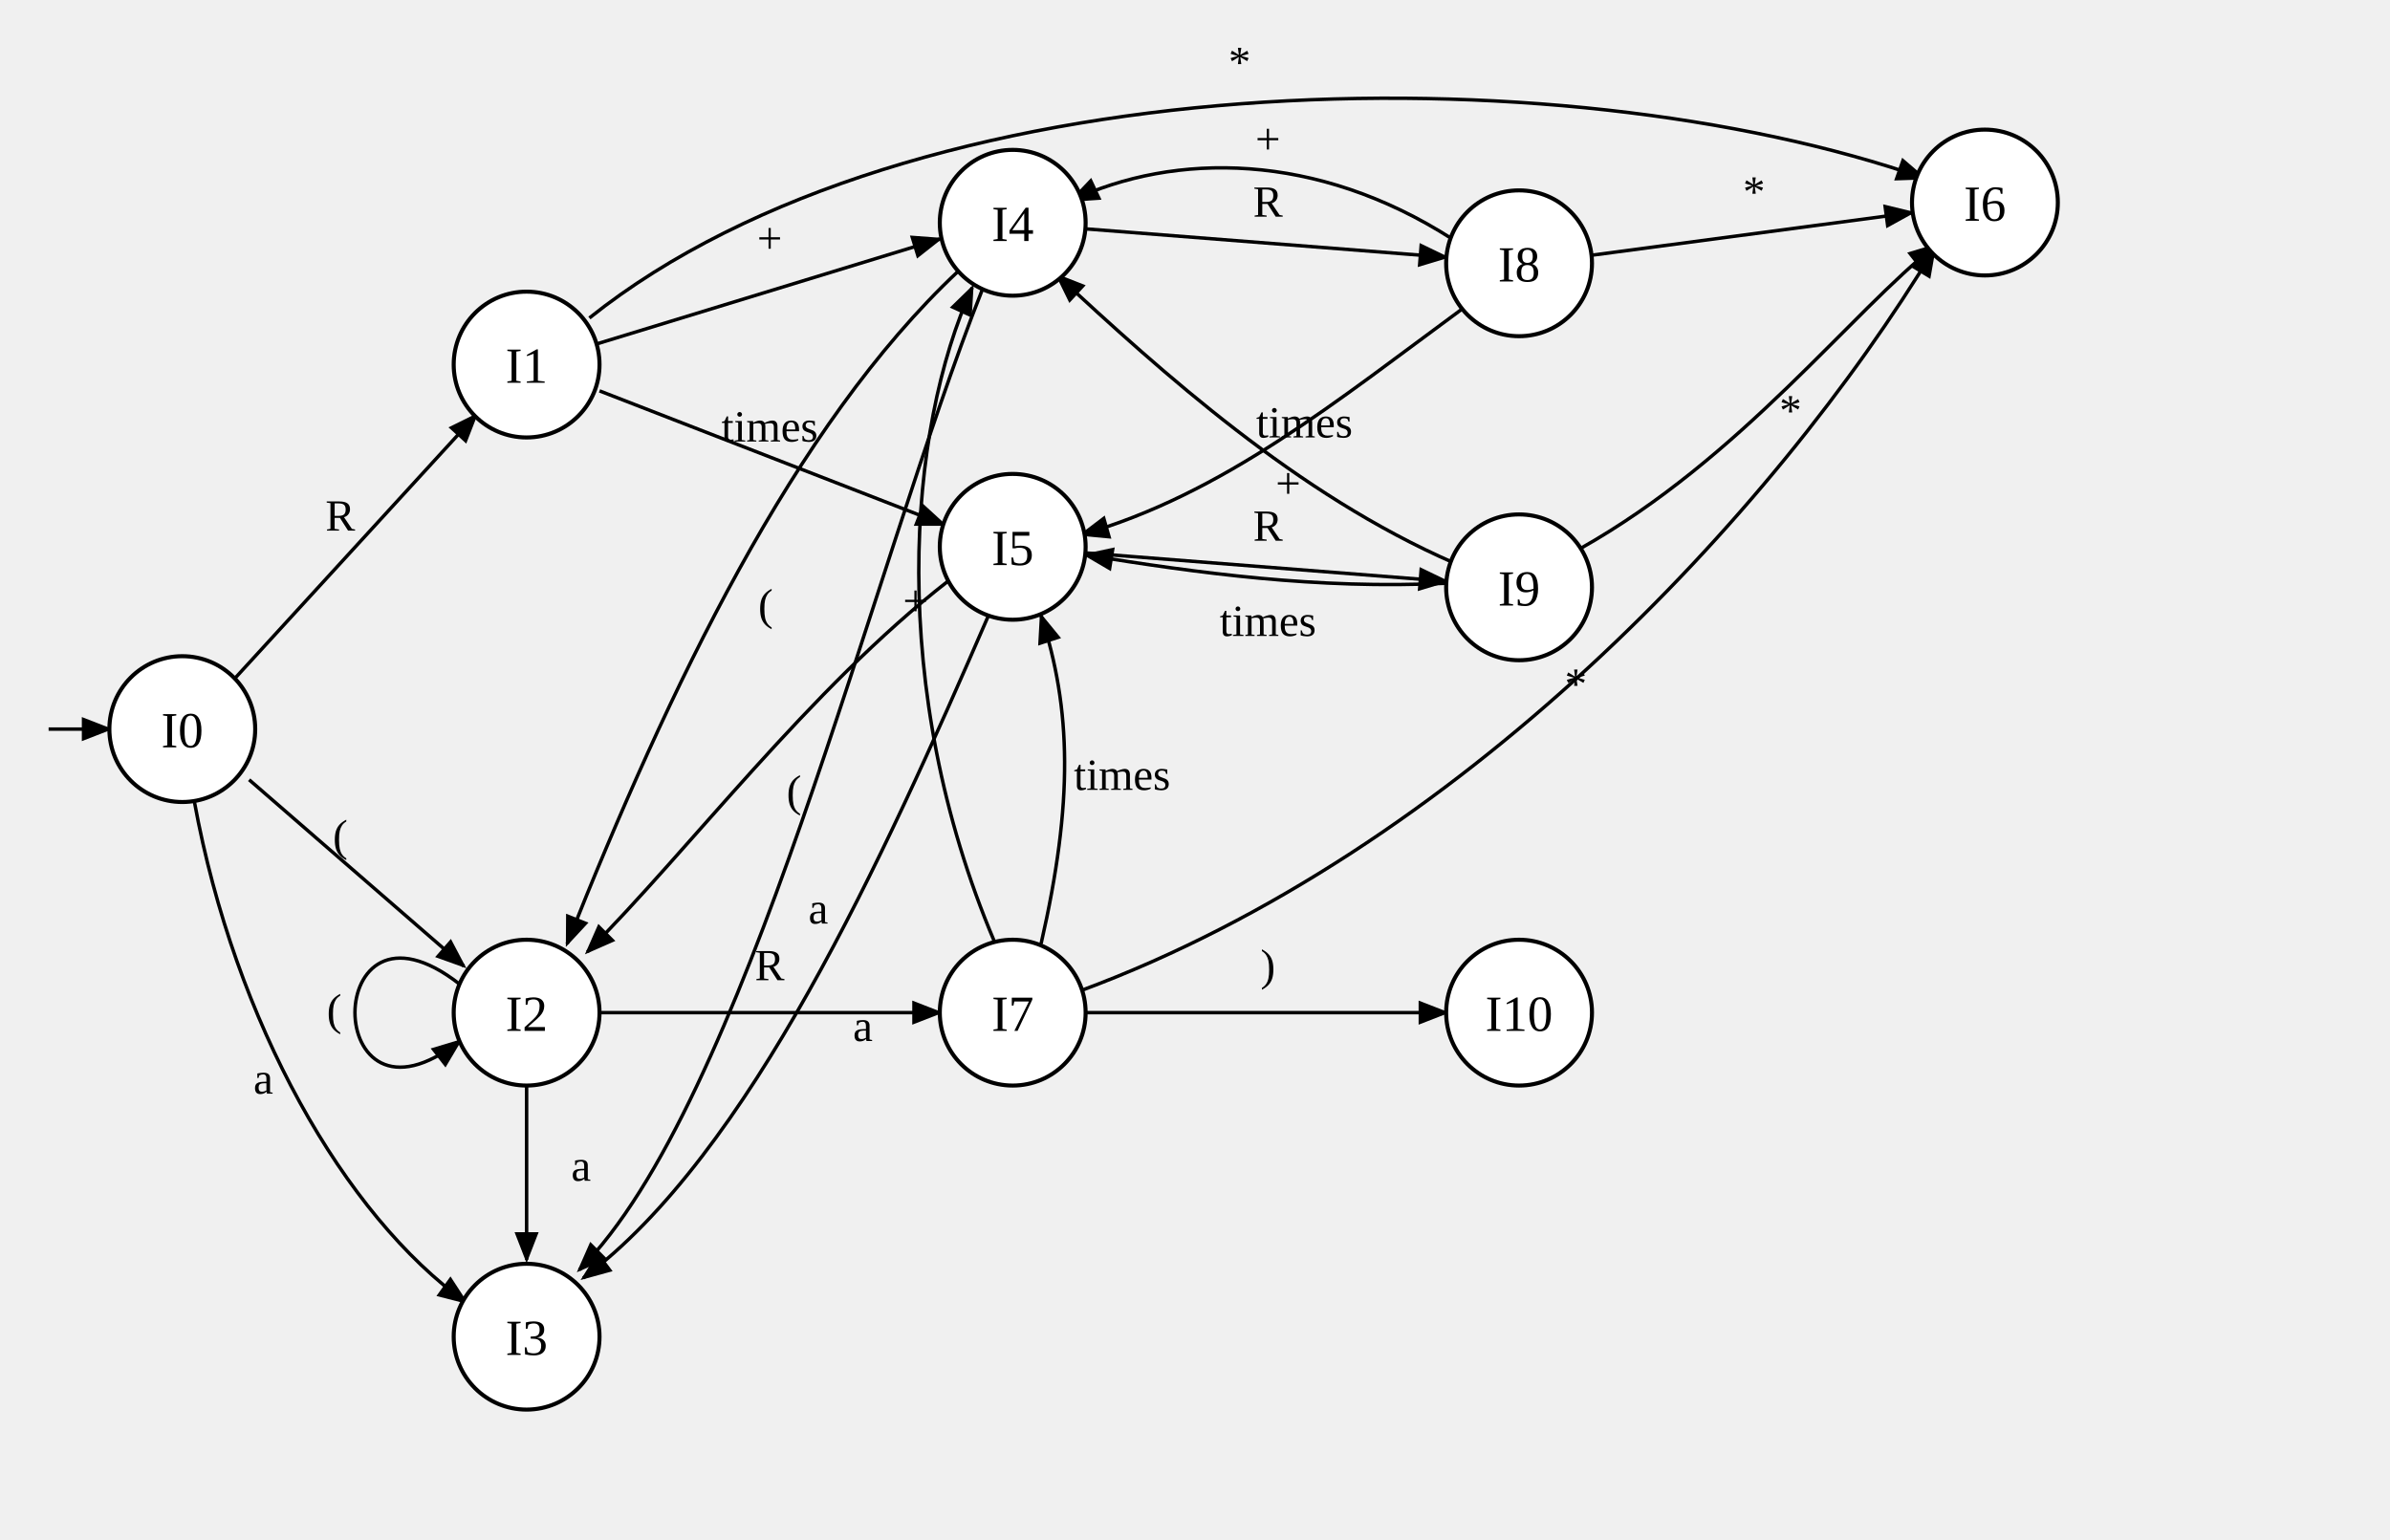
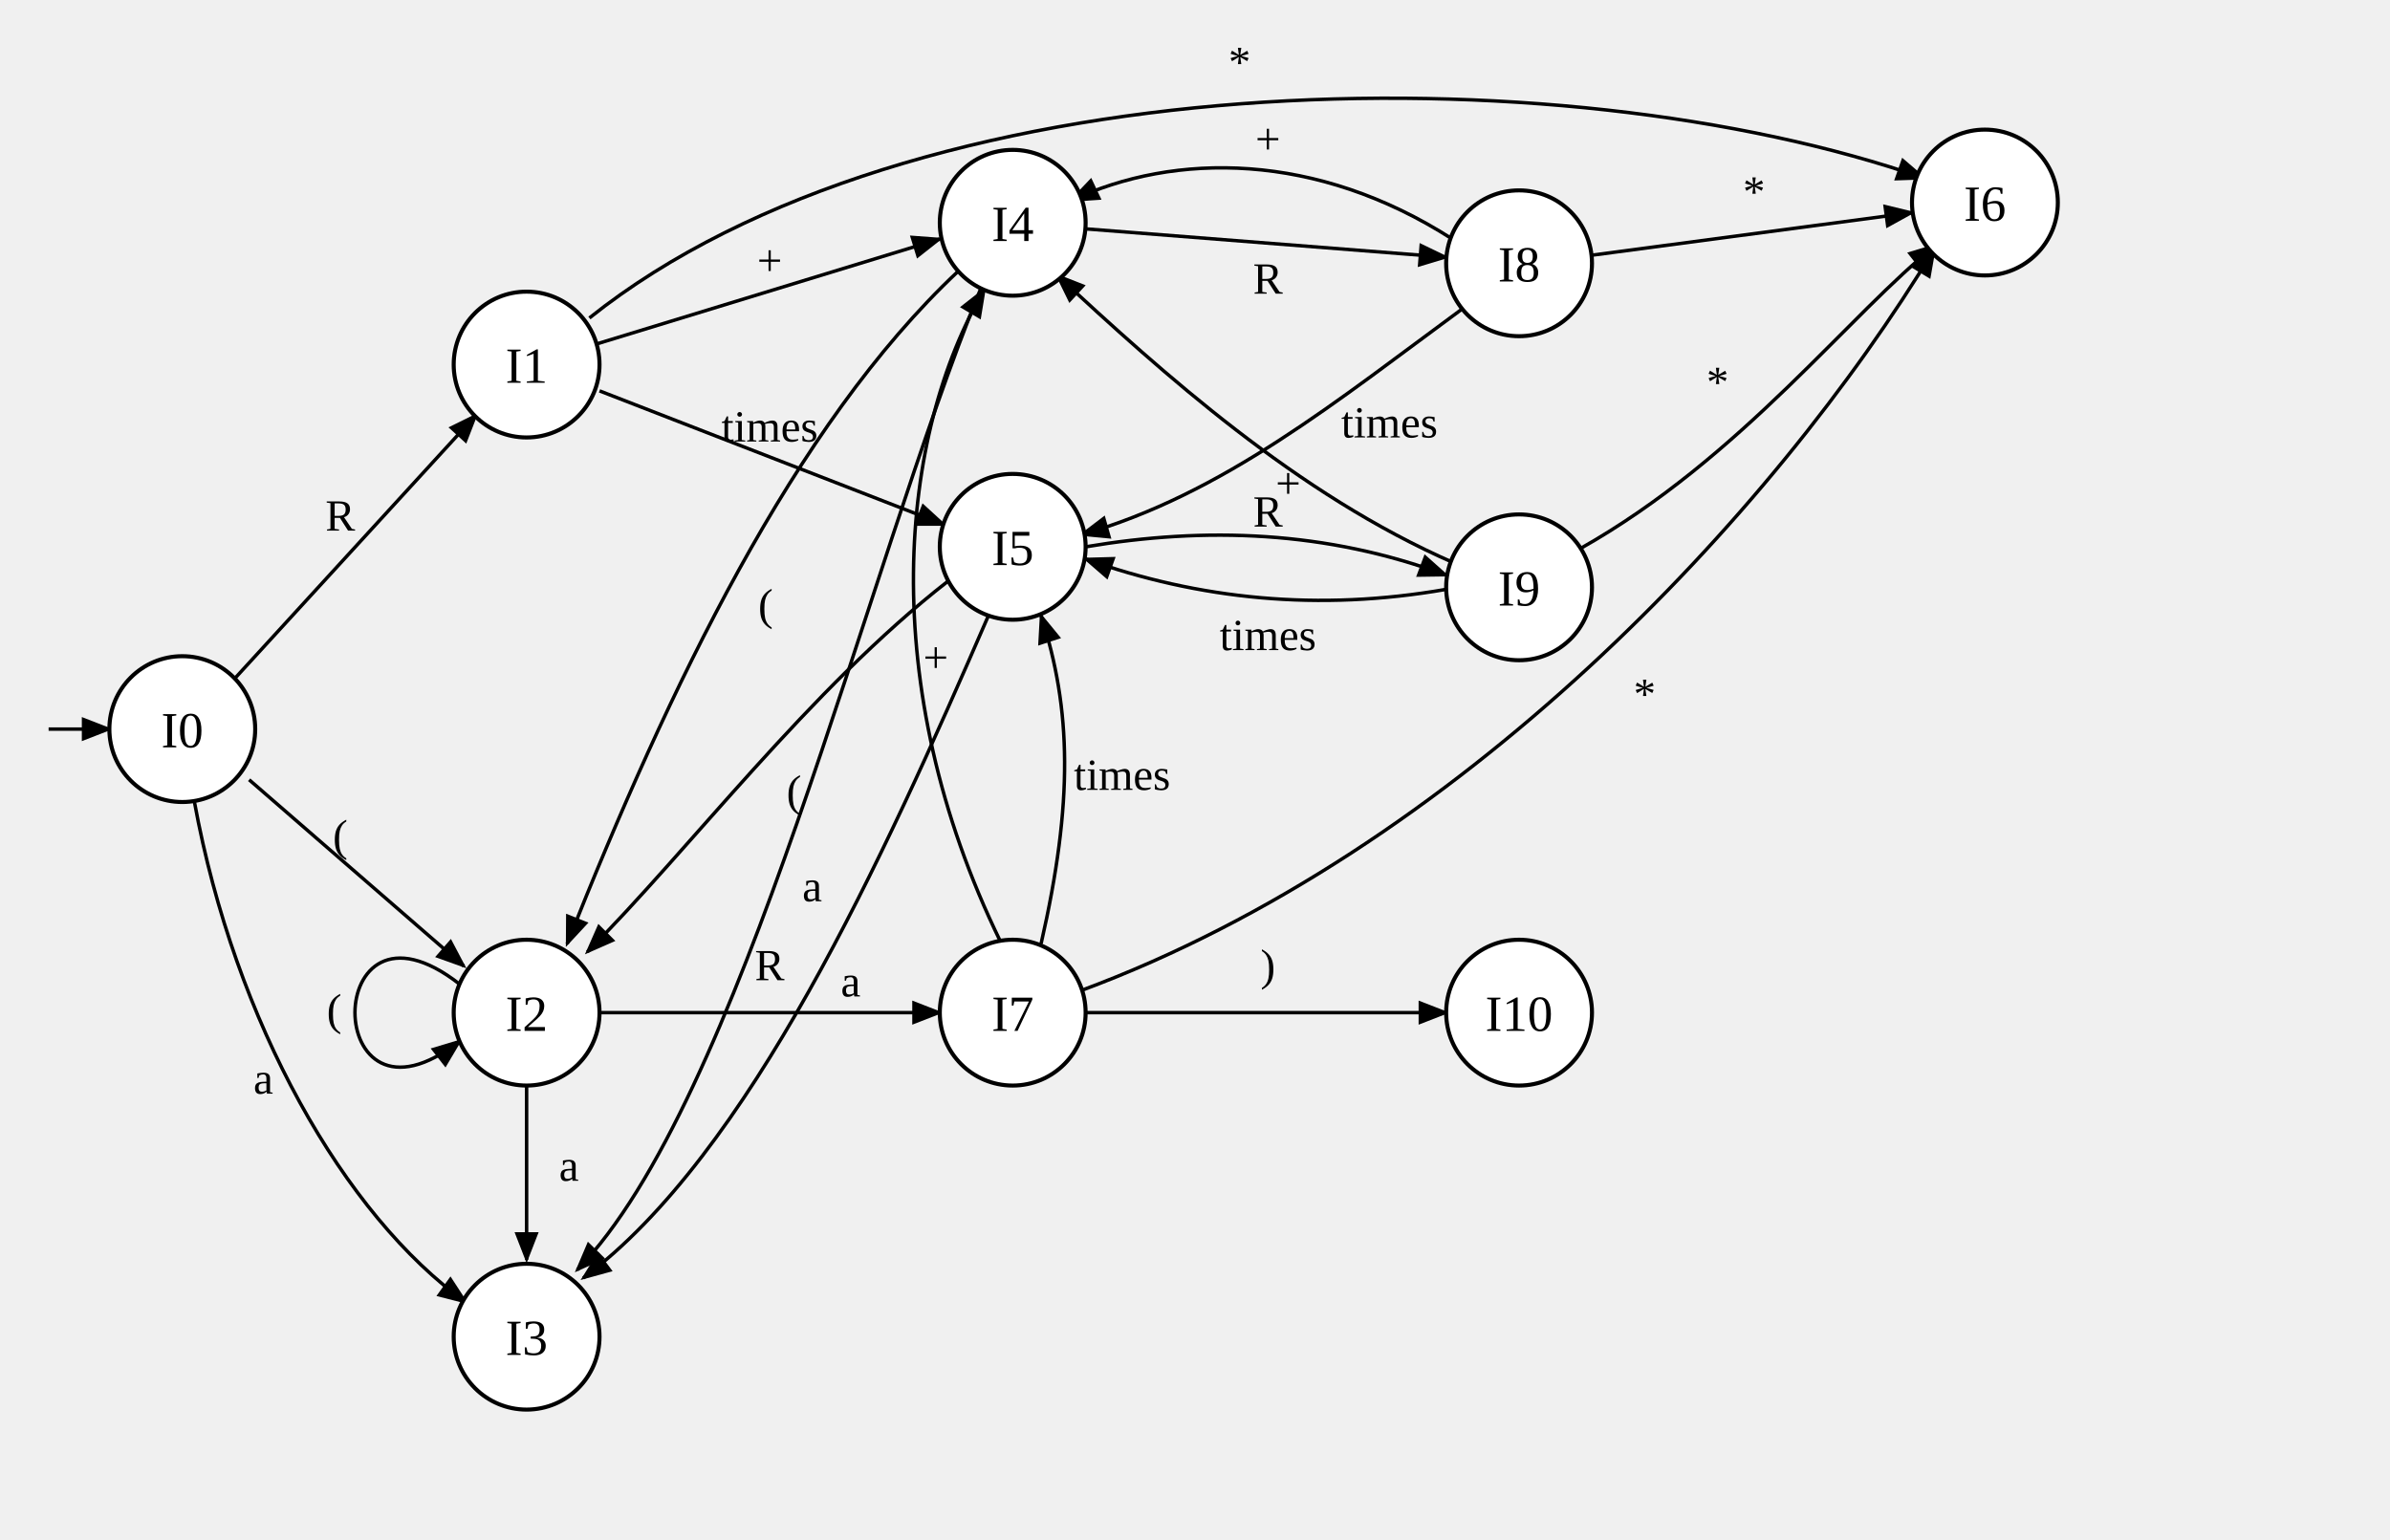
<svg xmlns="http://www.w3.org/2000/svg" width="1180" height="760" viewBox="0 0 1180 760">
  <defs>
    <marker id="arrow" markerWidth="9" markerHeight="7" refX="8" refY="3.5" orient="auto" markerUnits="strokeWidth">
      <path d="M 0 0 L 9 3.5 L 0 7 z" fill="#000" />
    </marker>
    <style>
      .state { fill: #fff; stroke: #000; stroke-width: 2; }
      .edge { fill: none; stroke: #000; stroke-width: 1.7; marker-end: url(#arrow); }
      .label { fill: #000; font-family: "Times New Roman", "Noto Serif CJK SC", "Noto Serif", serif; font-size: 22px; }
      .node { fill: #000; font-family: "Times New Roman", "Noto Serif CJK SC", "Noto Serif", serif; font-size: 25px; }
    </style>
  </defs>
  <path class="edge" d="M 24 360 L 54 360" />
  <path class="edge" d="M 115 336 L 235 205" />
  <text class="label" x="168" y="262" text-anchor="middle">R</text>
  <path class="edge" d="M 123 385 L 229 477" />
  <text class="label" x="168" y="420" text-anchor="middle">(</text>
  <path class="edge" d="M 96 396 C 116 505 170 600 230 643" />
  <text class="label" x="130" y="540" text-anchor="middle">a</text>
  <path class="edge" d="M 294 170 L 464 118" />
-   <text class="label" x="380" y="125" text-anchor="middle">+</text>
+   <text class="label" x="380" y="136" text-anchor="middle">+</text>
  <path class="edge" d="M 296 193 L 466 259" />
  <text class="label" x="380" y="218" text-anchor="middle">times</text>
  <path class="edge" d="M 291 157 C 450 30 770 25 950 88" />
  <text class="label" x="612" y="38" text-anchor="middle">*</text>
  <path class="edge" d="M 296 500 L 464 500" />
  <text class="label" x="380" y="484" text-anchor="middle">R</text>
  <path class="edge" d="M 227 486 C 158 432 158 568 227 514" />
  <text class="label" x="165" y="506" text-anchor="middle">(</text>
  <path class="edge" d="M 260 536 L 260 622" />
-   <text class="label" x="282" y="583">a</text>
+   <text class="label" x="276" y="583">a</text>
  <path class="edge" d="M 536 113 L 714 127" />
-   <text class="label" x="626" y="107" text-anchor="middle">R</text>
+   <text class="label" x="626" y="145" text-anchor="middle">R</text>
  <path class="edge" d="M 473 134 C 392 210 330 340 280 466" />
  <text class="label" x="378" y="306" text-anchor="middle">(</text>
-   <path class="edge" d="M 485 143 C 430 282 368 545 286 627" />
-   <text class="label" x="404" y="456" text-anchor="middle">a</text>
-   <path class="edge" d="M 536 273 L 714 287" />
-   <text class="label" x="626" y="267" text-anchor="middle">R</text>
+   <path class="edge" d="M 484 143 C 427 283 366 544 285 627" />
+   <text class="label" x="401" y="445" text-anchor="middle">a</text>
+   <path class="edge" d="M 536 270 C 595 260 655 262 714 284" />
+   <text class="label" x="626" y="260" text-anchor="middle">R</text>
  <path class="edge" d="M 468 287 C 400 340 340 420 290 470" />
  <text class="label" x="392" y="398" text-anchor="middle">(</text>
  <path class="edge" d="M 488 304 C 436 424 370 570 288 631" />
-   <text class="label" x="426" y="514" text-anchor="middle">a</text>
-   <path class="edge" d="M 491 465 C 438 340 448 212 480 142" />
-   <text class="label" x="452" y="304" text-anchor="middle">+</text>
+   <text class="label" x="420" y="492" text-anchor="middle">a</text>
+   <path class="edge" d="M 494 465 C 432 338 444 214 486 143" />
+   <text class="label" x="462" y="332" text-anchor="middle">+</text>
  <path class="edge" d="M 514 466 C 530 396 529 350 514 304" />
  <text class="label" x="554" y="390" text-anchor="middle">times</text>
  <path class="edge" d="M 534 489 C 720 420 875 255 955 123" />
-   <text class="label" x="778" y="345" text-anchor="middle">*</text>
+   <text class="label" x="812" y="350" text-anchor="middle">*</text>
  <path class="edge" d="M 536 500 L 714 500" />
  <text class="label" x="626" y="484" text-anchor="middle">)</text>
  <path class="edge" d="M 717 118 C 650 75 580 75 529 99" />
  <text class="label" x="626" y="76" text-anchor="middle">+</text>
  <path class="edge" d="M 724 151 C 660 198 604 244 534 264" />
-   <text class="label" x="644" y="216" text-anchor="middle">times</text>
+   <text class="label" x="686" y="216" text-anchor="middle">times</text>
  <path class="edge" d="M 786 126 L 944 105" />
  <text class="label" x="866" y="102" text-anchor="middle">*</text>
  <path class="edge" d="M 718 278 C 640 244 574 184 522 136" />
  <text class="label" x="636" y="246" text-anchor="middle">+</text>
-   <path class="edge" d="M 714 288 C 650 291 592 283 536 274" />
-   <text class="label" x="626" y="314" text-anchor="middle">times</text>
+   <path class="edge" d="M 714 291 C 651 302 592 296 536 276" />
+   <text class="label" x="626" y="321" text-anchor="middle">times</text>
  <path class="edge" d="M 780 271 C 860 226 914 154 956 121" />
-   <text class="label" x="884" y="210" text-anchor="middle">*</text>
+   <text class="label" x="848" y="196" text-anchor="middle">*</text>
  <circle class="state" cx="90" cy="360" r="36" />
  <text class="node" x="90" y="369" text-anchor="middle">I0</text>
  <circle class="state" cx="260" cy="180" r="36" />
  <text class="node" x="260" y="189" text-anchor="middle">I1</text>
  <circle class="state" cx="260" cy="500" r="36" />
  <text class="node" x="260" y="509" text-anchor="middle">I2</text>
  <circle class="state" cx="260" cy="660" r="36" />
  <text class="node" x="260" y="669" text-anchor="middle">I3</text>
  <circle class="state" cx="500" cy="110" r="36" />
  <text class="node" x="500" y="119" text-anchor="middle">I4</text>
  <circle class="state" cx="500" cy="270" r="36" />
  <text class="node" x="500" y="279" text-anchor="middle">I5</text>
  <circle class="state" cx="980" cy="100" r="36" />
  <text class="node" x="980" y="109" text-anchor="middle">I6</text>
  <circle class="state" cx="500" cy="500" r="36" />
  <text class="node" x="500" y="509" text-anchor="middle">I7</text>
  <circle class="state" cx="750" cy="130" r="36" />
  <text class="node" x="750" y="139" text-anchor="middle">I8</text>
  <circle class="state" cx="750" cy="290" r="36" />
  <text class="node" x="750" y="299" text-anchor="middle">I9</text>
  <circle class="state" cx="750" cy="500" r="36" />
  <text class="node" x="750" y="509" text-anchor="middle">I10</text>
</svg>
